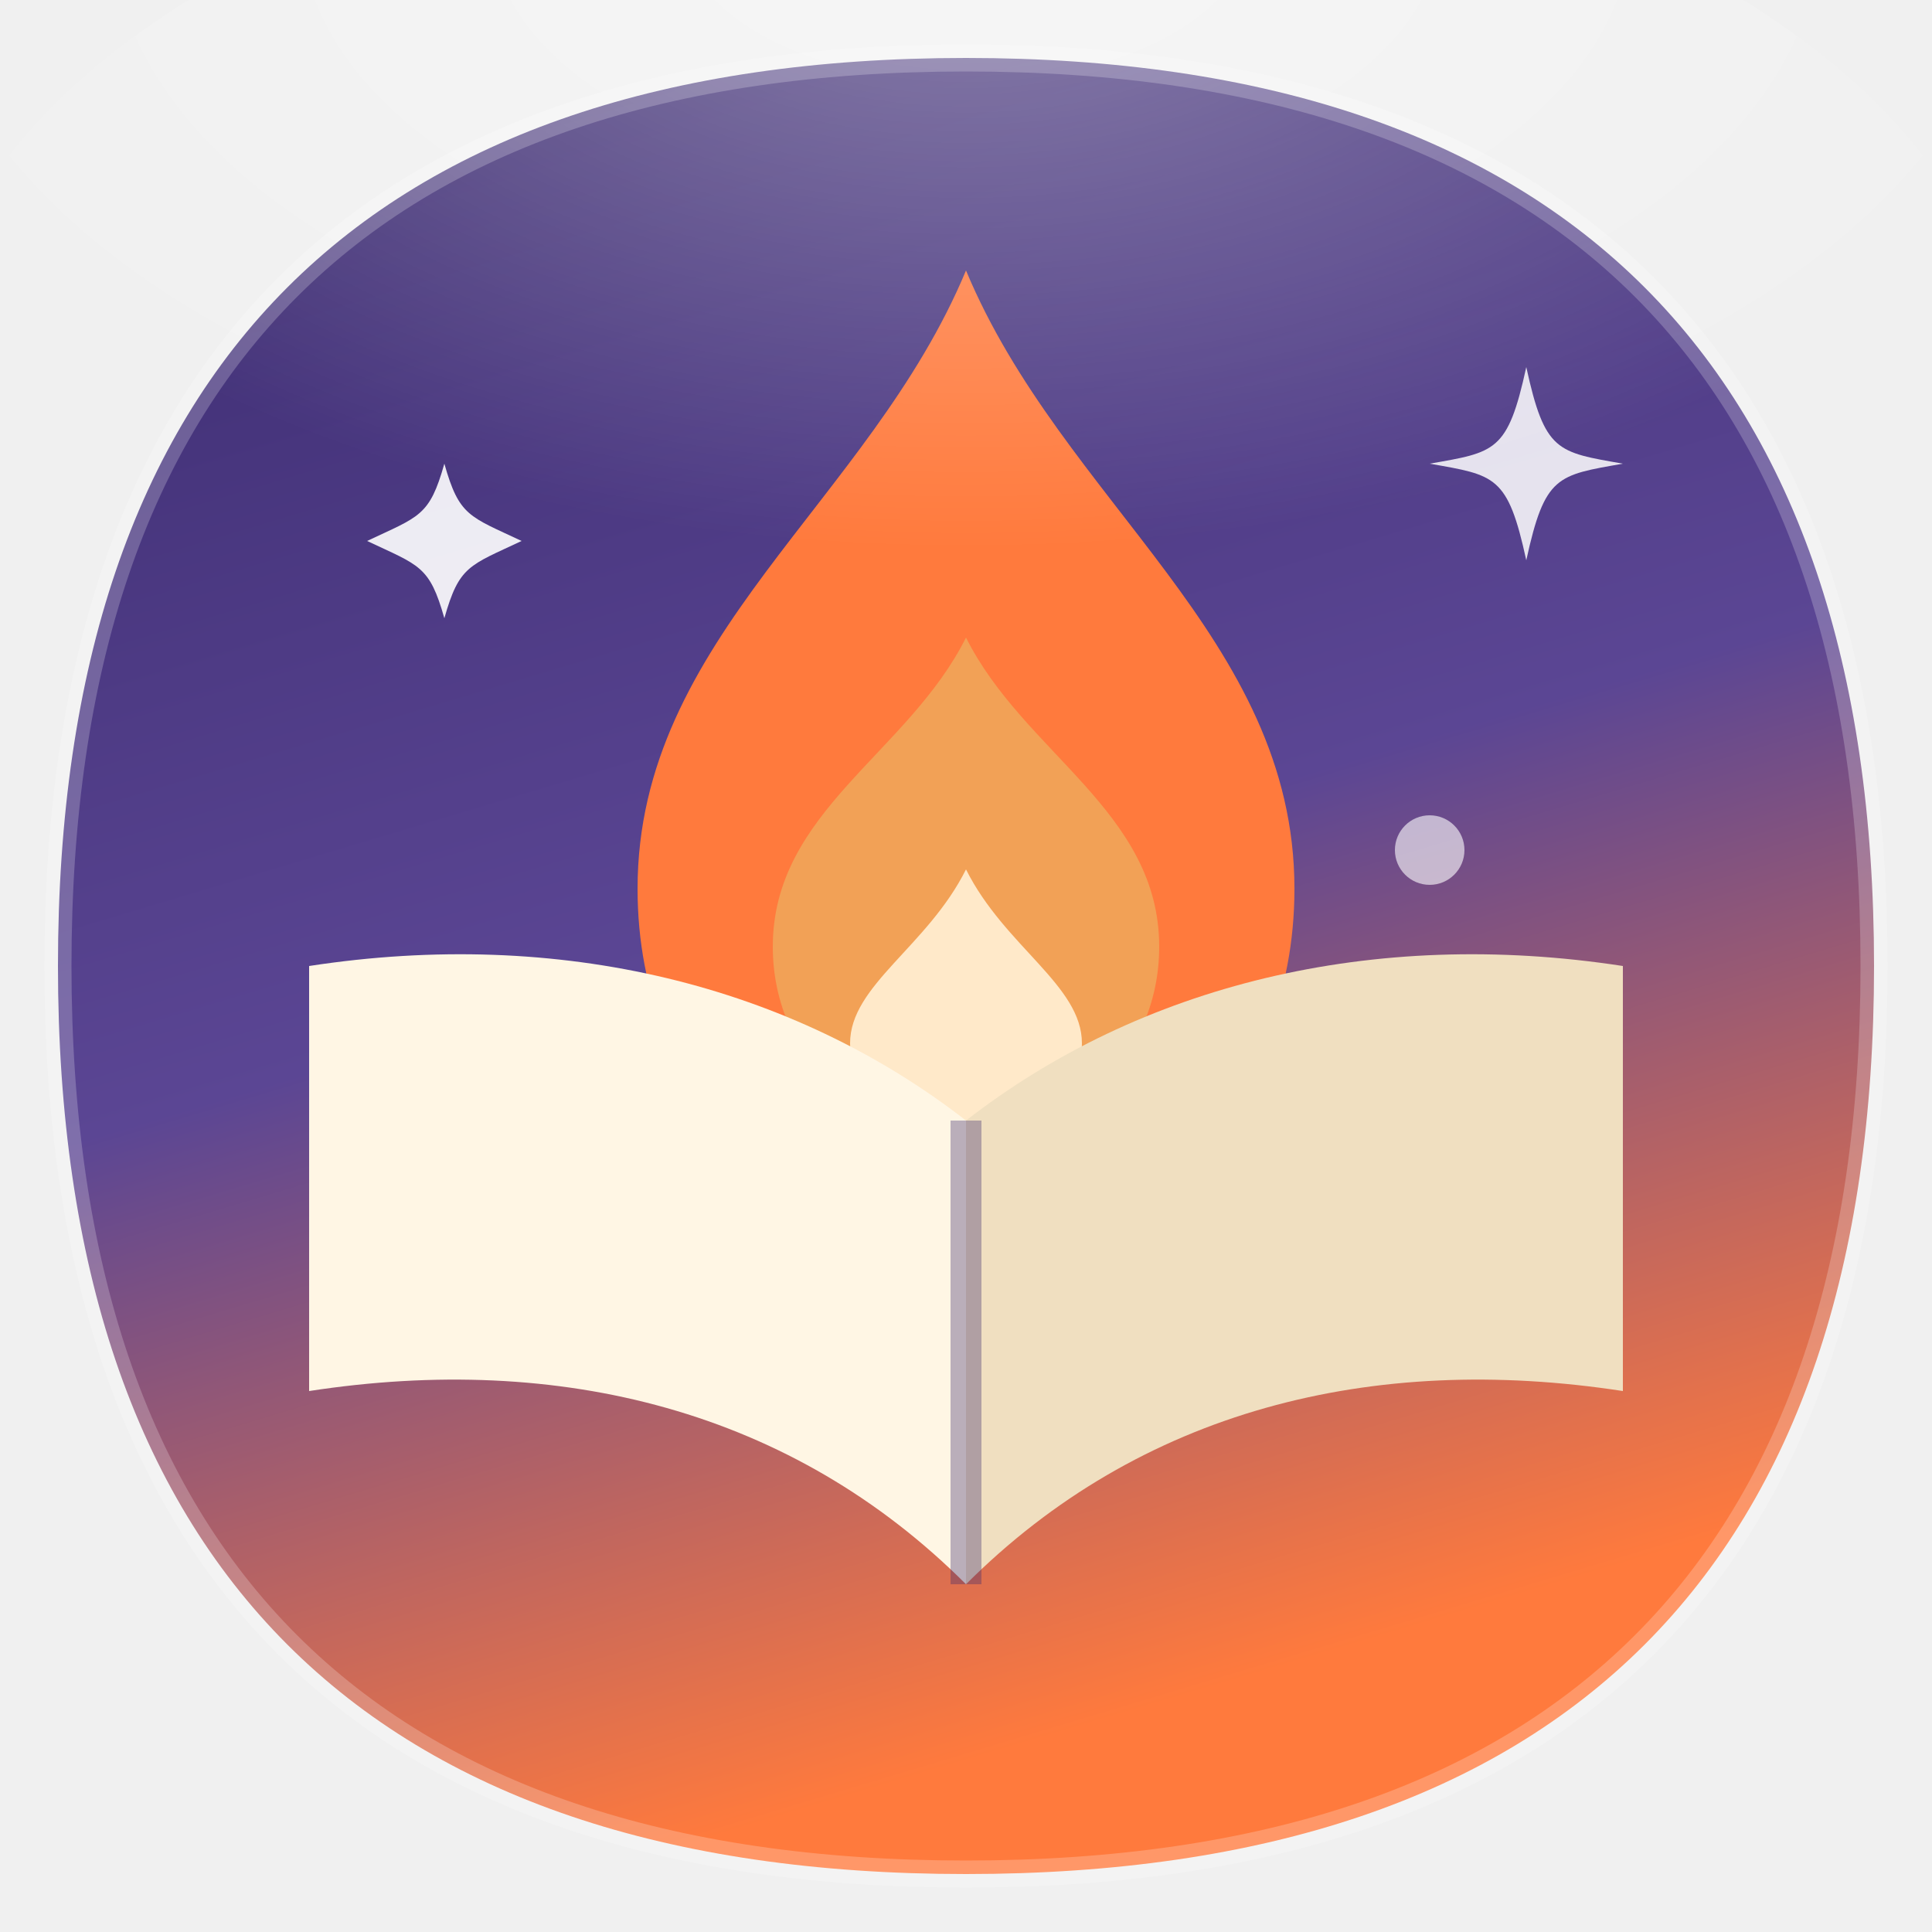
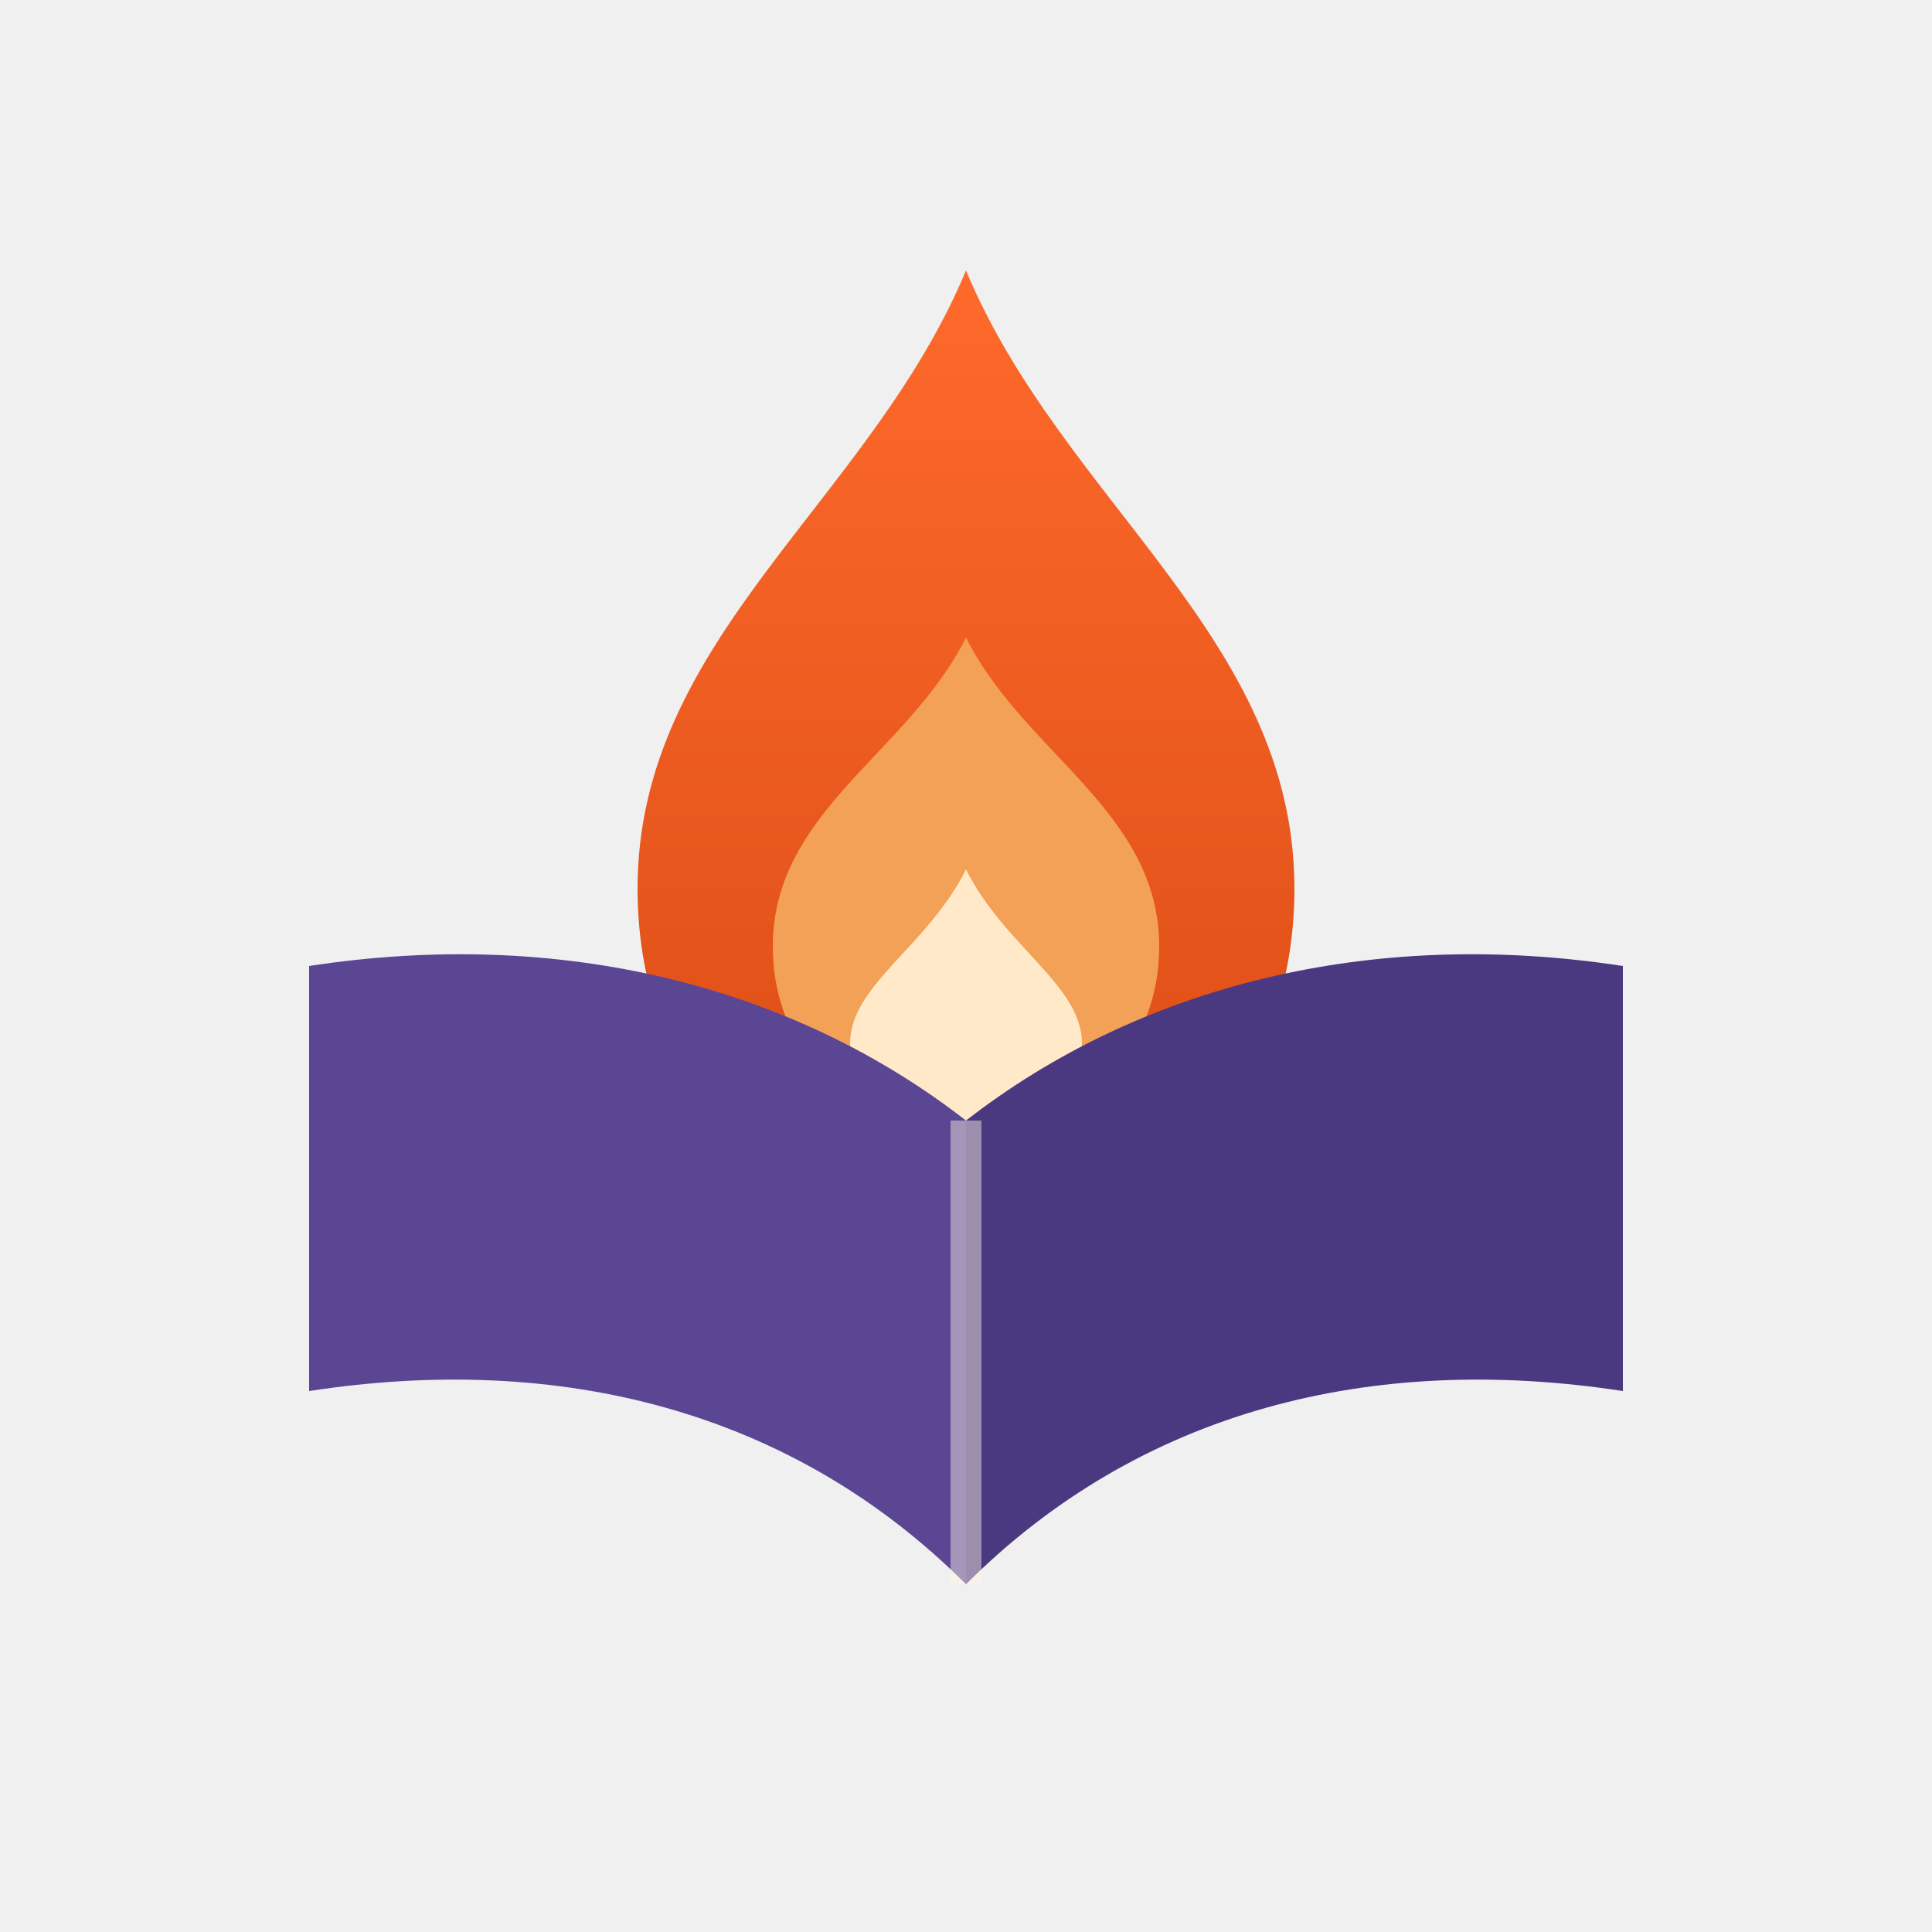
<svg xmlns="http://www.w3.org/2000/svg" viewBox="0 0 100 100" role="img" aria-label="MachReach">
  <defs>
-     <linearGradient id="mr_bg" x1="0" y1="0" x2="0.3" y2="1">
-       <stop offset="0" stop-color="#3A2A6E" />
-       <stop offset="0.55" stop-color="#5B4694" />
-       <stop offset="1" stop-color="#FF7A3D" />
+     <linearGradient id="mr_flame" x1="0" y1="0" x2="0" y2="1">
+       <stop offset="0" stop-color="#FF6A2B" />
+       <stop offset="1" stop-color="#D94B14" />
    </linearGradient>
-     <radialGradient id="mr_gloss" cx="0.5" cy="0.1" r="0.9">
-       <stop offset="0" stop-color="#fff" stop-opacity="0.40" />
-       <stop offset="0.6" stop-color="#fff" stop-opacity="0" />
-     </radialGradient>
  </defs>
-   <path d="M50 3 C19 3 3 19 3 50 C3 81 19 97 50 97 C81 97 97 81 97 50 C97 19 81 3 50 3 Z" fill="url(#mr_bg)" />
-   <path d="M23 24 C23.768 26.72 24.28 26.72 27 28 C24.28 29.28 23.768 29.28 23 32 C22.232 29.28 21.72 29.28 19 28 C21.72 26.72 22.232 26.72 23 24 Z" fill="#fff" opacity="0.9" />
-   <path d="M79 19 C79.96 23.4 80.6 23.4 84 24 C80.6 24.6 79.96 24.6 79 29 C78.04 24.6 77.4 24.6 74 24 C77.4 23.4 78.04 23.4 79 19 Z" fill="#fff" opacity="0.85" />
-   <circle cx="74" cy="44" r="1.8" fill="#fff" opacity="0.6" />
-   <path d="M50 14 C55 26 67 33 67 46 C67 57 59 64 50 64 C41 64 33 57 33 46 C33 33 45 26 50 14 Z" fill="#FF7A3D" />
+   <path d="M50 14 C55 26 67 33 67 46 C67 57 59 64 50 64 C41 64 33 57 33 46 C33 33 45 26 50 14 Z" fill="url(#mr_flame)" />
  <path d="M50 33 C53 39 60 42 60 49 C60 55 55 59 50 59 C45 59 40 55 40 49 C40 42 47 39 50 33 Z" fill="#F2A156" />
  <path d="M50 45 C52 49 56 51 56 54 C56 57 53 59 50 59 C47 59 44 57 44 54 C44 51 48 49 50 45 Z" fill="#FFE9C9" />
-   <path d="M50 82 C41 73 29 70 16 72 L16 50 C29 48 41 51 50 58 Z" fill="#FFF6E4" />
-   <path d="M50 82 C59 73 71 70 84 72 L84 50 C71 48 59 51 50 58 Z" fill="#F0DFC0" />
-   <path d="M50 58 L50 82" stroke="rgba(58,42,110,0.35)" stroke-width="1.6" fill="none" />
-   <ellipse cx="50" cy="20" rx="54" ry="30" fill="url(#mr_gloss)" />
-   <path d="M50 3 C19 3 3 19 3 50 C3 81 19 97 50 97 C81 97 97 81 97 50 C97 19 81 3 50 3 Z" fill="none" stroke="rgba(255,255,255,0.22)" stroke-width="1.4" />
+   <path d="M50 82 C41 73 29 70 16 72 L16 50 C29 48 41 51 50 58 Z" fill="#5B4694" />
+   <path d="M50 82 C59 73 71 70 84 72 L84 50 C71 48 59 51 50 58 Z" fill="#4A3880" />
+   <path d="M50 58 L50 82" stroke="rgba(255,246,228,.45)" stroke-width="1.6" fill="none" />
</svg>
